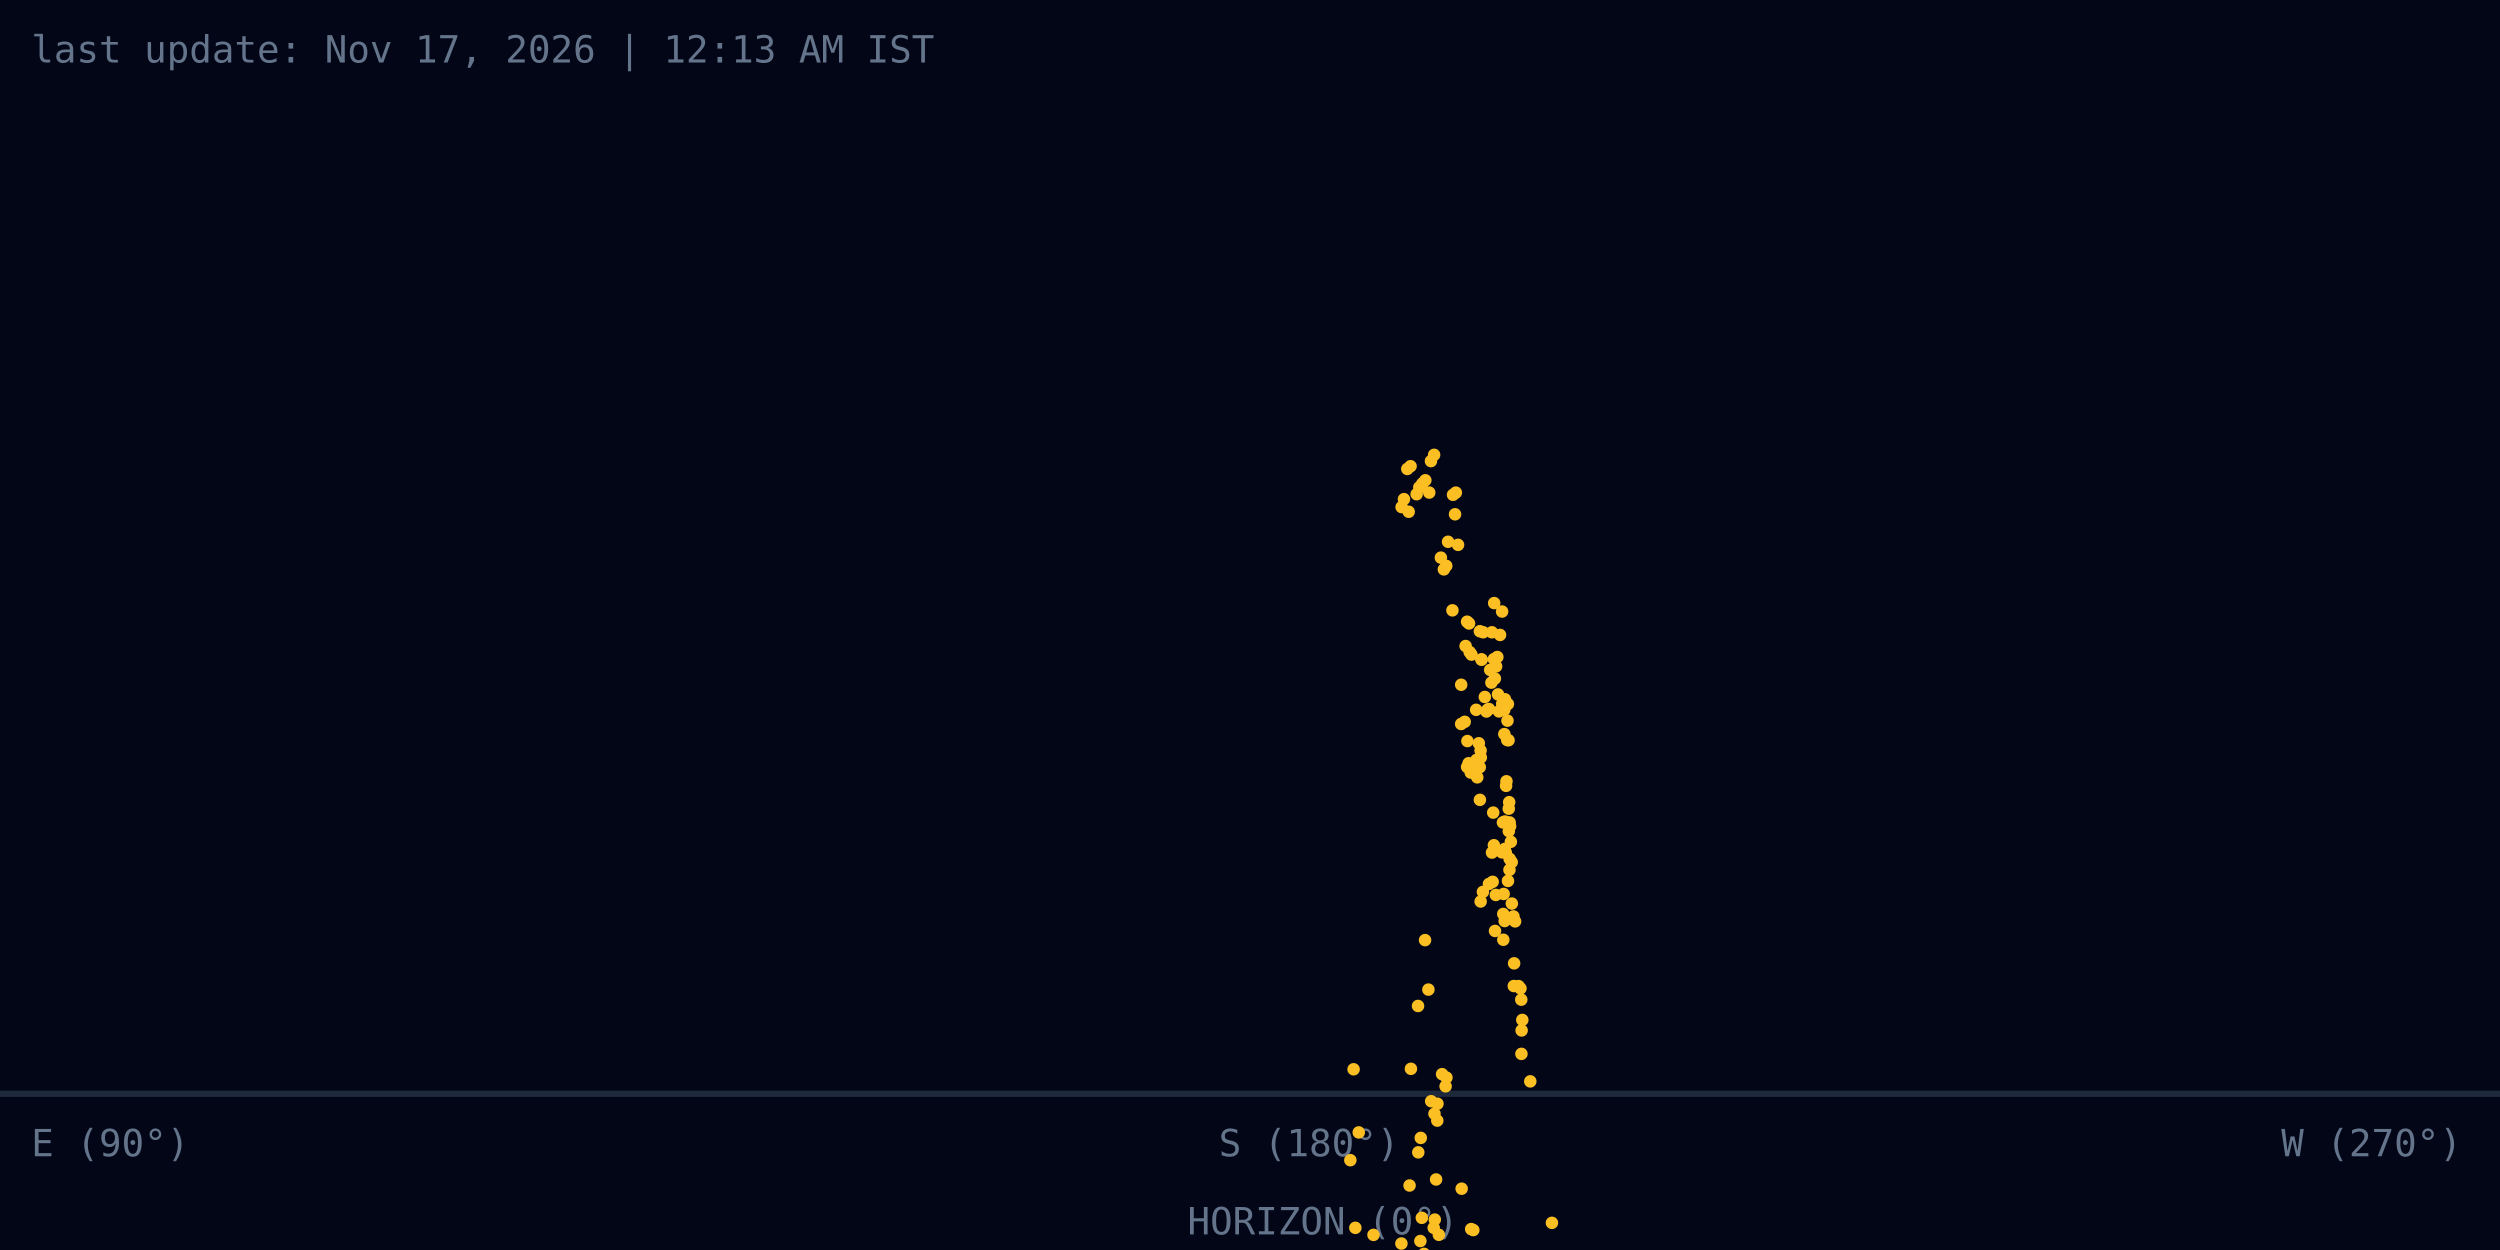
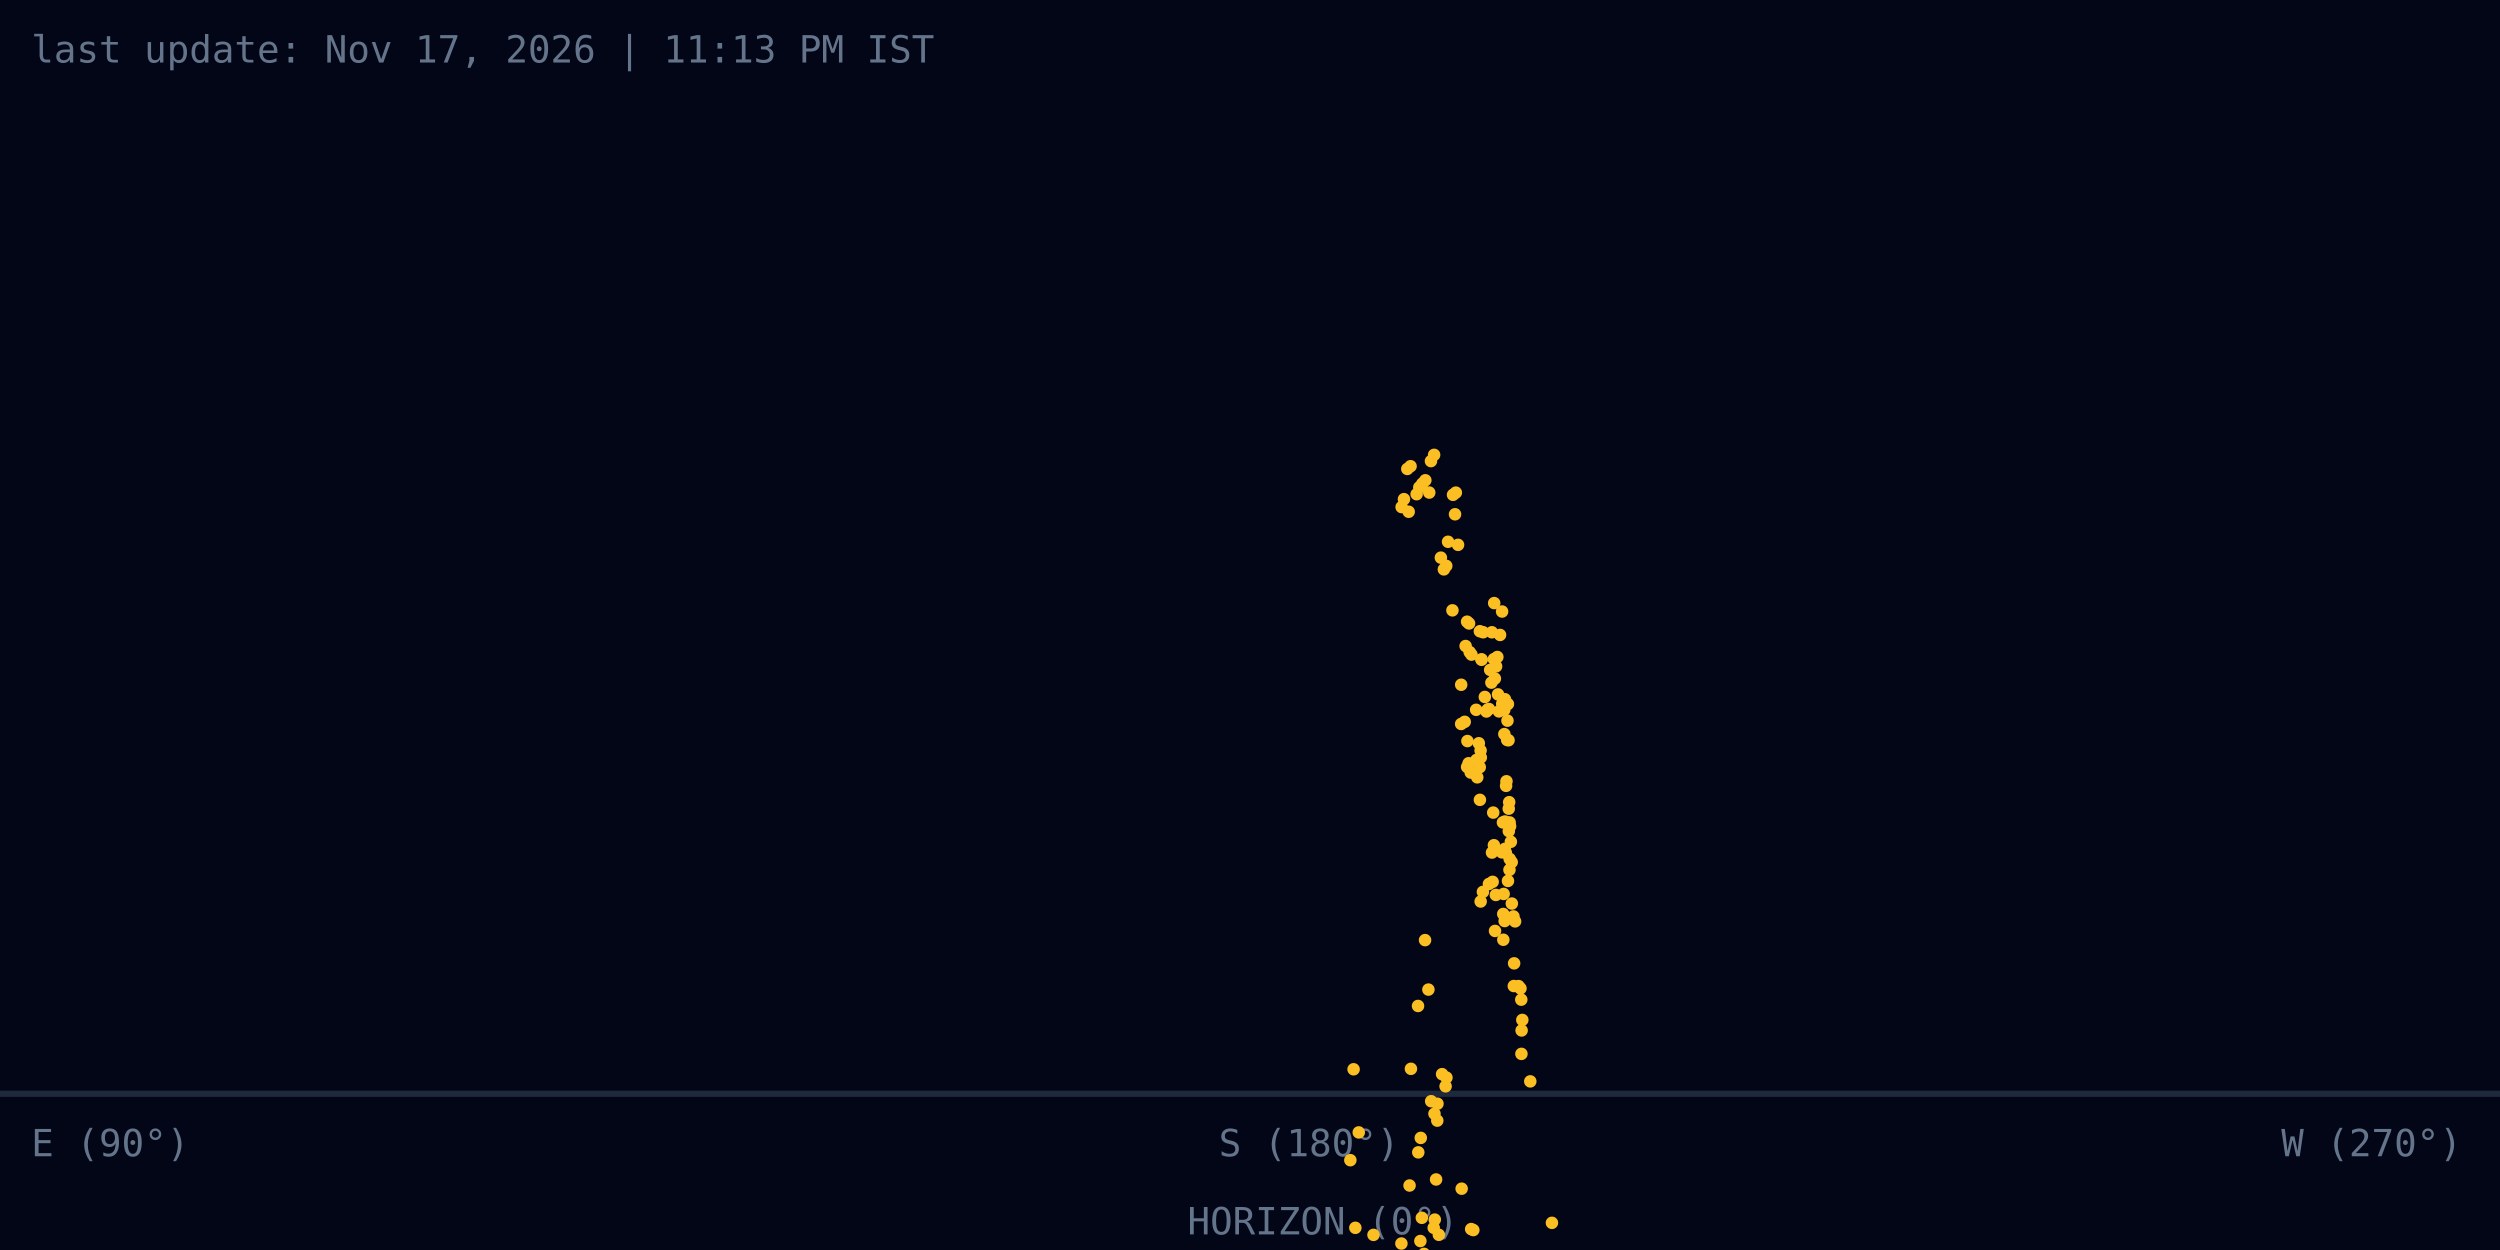
<svg xmlns="http://www.w3.org/2000/svg" width="800" height="400" viewBox="0 0 800 400">
  <rect width="800" height="400" fill="#020617" />
-   <text id="last-update" x="10" y="20" fill="#64748b" font-family="monospace">last update: Nov 17, 2026 | 12:13 AM IST</text>
+   <text id="last-update" x="10" y="20" fill="#64748b" font-family="monospace">last update: Nov 17, 2026 | 11:13 PM IST</text>
  <line x1="0" y1="350" x2="800" y2="350" stroke="#1e293b" stroke-width="2" />
  <text x="380" y="395" fill="#64748b" font-size="12" font-family="monospace">HORIZON (0°)</text>
  <text x="730" y="370" fill="#64748b" font-size="12" font-family="monospace">W (270°)</text>
  <text x="390" y="370" fill="#64748b" font-size="12" font-family="monospace">S (180°)</text>
  <text x="10" y="370" fill="#64748b" font-size="12" font-family="monospace">E (90°)</text>
  <g id="analemma-points">
    <circle cx=" 465.61" cy=" 164.57" r="2" fill="#fbbf24">
 </circle>
    <circle cx=" 467.57" cy=" 231.67" r="2" fill="#fbbf24">
 </circle>
    <circle cx=" 467.58" cy=" 219.12" r="2" fill="#fbbf24">
 </circle>
    <circle cx=" 468.71" cy=" 230.98" r="2" fill="#fbbf24">
 </circle>
    <circle cx=" 469.57" cy=" 237.14" r="2" fill="#fbbf24">
 </circle>
    <circle cx=" 469.00" cy=" 206.73" r="2" fill="#fbbf24">
 </circle>
    <circle cx=" 469.47" cy=" 198.94" r="2" fill="#fbbf24">
 </circle>
    <circle cx=" 470.10" cy=" 199.51" r="2" fill="#fbbf24">
 </circle>
    <circle cx=" 474.53" cy=" 285.41" r="2" fill="#fbbf24">
 </circle>
    <circle cx=" 472.47" cy=" 243.18" r="2" fill="#fbbf24">
 </circle>
    <circle cx=" 473.57" cy=" 255.95" r="2" fill="#fbbf24">
 </circle>
    <circle cx=" 473.22" cy=" 237.84" r="2" fill="#fbbf24">
 </circle>
    <circle cx=" 473.79" cy=" 240.17" r="2" fill="#fbbf24">
 </circle>
    <circle cx=" 473.56" cy=" 201.99" r="2" fill="#fbbf24">
 </circle>
    <circle cx=" 474.09" cy=" 210.99" r="2" fill="#fbbf24">
 </circle>
    <circle cx=" 478.41" cy=" 297.90" r="2" fill="#fbbf24">
 </circle>
    <circle cx=" 477.65" cy=" 282.19" r="2" fill="#fbbf24">
 </circle>
    <circle cx=" 477.44" cy=" 272.82" r="2" fill="#fbbf24">
 </circle>
    <circle cx=" 478.67" cy=" 286.38" r="2" fill="#fbbf24">
 </circle>
    <circle cx=" 478.05" cy=" 270.47" r="2" fill="#fbbf24">
 </circle>
    <circle cx=" 476.85" cy=" 214.37" r="2" fill="#fbbf24">
 </circle>
    <circle cx=" 477.25" cy=" 218.44" r="2" fill="#fbbf24">
 </circle>
    <circle cx=" 481.06" cy=" 300.72" r="2" fill="#fbbf24">
 </circle>
    <circle cx=" 481.04" cy=" 292.47" r="2" fill="#fbbf24">
 </circle>
    <circle cx=" 481.49" cy=" 294.73" r="2" fill="#fbbf24">
 </circle>
    <circle cx=" 481.17" cy=" 286.06" r="2" fill="#fbbf24">
 </circle>
    <circle cx=" 479.37" cy=" 222.21" r="2" fill="#fbbf24">
 </circle>
    <circle cx=" 479.67" cy=" 227.65" r="2" fill="#fbbf24">
 </circle>
    <circle cx=" 498.29" cy=" 411.31" r="2" fill="#fbbf24">
 </circle>
    <circle cx=" 498.34" cy=" 411.53" r="2" fill="#fbbf24">
 </circle>
    <circle cx=" 484.42" cy=" 315.53" r="2" fill="#fbbf24">
 </circle>
    <circle cx=" 486.86" cy=" 337.24" r="2" fill="#fbbf24">
 </circle>
    <circle cx=" 481.87" cy=" 272.88" r="2" fill="#fbbf24">
 </circle>
    <circle cx=" 482.55" cy=" 281.90" r="2" fill="#fbbf24">
 </circle>
    <circle cx=" 481.19" cy=" 226.61" r="2" fill="#fbbf24">
 </circle>
    <circle cx=" 481.39" cy=" 234.91" r="2" fill="#fbbf24">
 </circle>
    <circle cx=" 486.92" cy=" 329.74" r="2" fill="#fbbf24">
 </circle>
    <circle cx=" 483.03" cy=" 278.36" r="2" fill="#fbbf24">
 </circle>
    <circle cx=" 483.79" cy=" 289.14" r="2" fill="#fbbf24">
 </circle>
    <circle cx=" 485.93" cy=" 315.55" r="2" fill="#fbbf24">
 </circle>
    <circle cx=" 484.30" cy=" 293.26" r="2" fill="#fbbf24">
 </circle>
    <circle cx=" 482.30" cy=" 236.80" r="2" fill="#fbbf24">
 </circle>
    <circle cx=" 482.80" cy=" 258.78" r="2" fill="#fbbf24">
 </circle>
    <circle cx=" 501.22" cy=" 413.90" r="2" fill="#fbbf24">
 </circle>
    <circle cx=" 489.69" cy=" 346.04" r="2" fill="#fbbf24">
 </circle>
    <circle cx=" 486.81" cy=" 319.89" r="2" fill="#fbbf24">
 </circle>
    <circle cx=" 484.83" cy=" 294.84" r="2" fill="#fbbf24">
 </circle>
    <circle cx=" 486.55" cy=" 316.29" r="2" fill="#fbbf24">
 </circle>
    <circle cx=" 482.73" cy=" 236.88" r="2" fill="#fbbf24">
 </circle>
    <circle cx=" 483.48" cy=" 269.37" r="2" fill="#fbbf24">
 </circle>
    <circle cx=" 496.62" cy=" 391.31" r="2" fill="#fbbf24">
 </circle>
    <circle cx=" 483.75" cy=" 275.90" r="2" fill="#fbbf24">
 </circle>
    <circle cx=" 483.23" cy=" 264.40" r="2" fill="#fbbf24">
 </circle>
    <circle cx=" 482.94" cy=" 256.70" r="2" fill="#fbbf24">
 </circle>
    <circle cx=" 483.08" cy=" 263.17" r="2" fill="#fbbf24">
 </circle>
    <circle cx=" 482.53" cy=" 225.29" r="2" fill="#fbbf24">
 </circle>
    <circle cx=" 482.39" cy=" 230.61" r="2" fill="#fbbf24">
 </circle>
    <circle cx=" 487.14" cy=" 326.38" r="2" fill="#fbbf24">
 </circle>
    <circle cx=" 482.82" cy=" 265.96" r="2" fill="#fbbf24">
 </circle>
    <circle cx=" 483.09" cy=" 274.84" r="2" fill="#fbbf24">
 </circle>
    <circle cx=" 482.07" cy=" 250.01" r="2" fill="#fbbf24">
 </circle>
    <circle cx=" 481.95" cy=" 251.47" r="2" fill="#fbbf24">
 </circle>
    <circle cx=" 481.58" cy=" 223.76" r="2" fill="#fbbf24">
 </circle>
    <circle cx=" 481.36" cy=" 227.15" r="2" fill="#fbbf24">
 </circle>
    <circle cx=" 484.52" cy=" 308.27" r="2" fill="#fbbf24">
 </circle>
    <circle cx=" 481.59" cy=" 262.88" r="2" fill="#fbbf24">
 </circle>
    <circle cx=" 480.71" cy=" 225.23" r="2" fill="#fbbf24">
 </circle>
    <circle cx=" 481.54" cy=" 271.65" r="2" fill="#fbbf24">
 </circle>
    <circle cx=" 480.94" cy=" 263.18" r="2" fill="#fbbf24">
 </circle>
    <circle cx=" 480.67" cy=" 195.69" r="2" fill="#fbbf24">
 </circle>
    <circle cx=" 480.02" cy=" 203.18" r="2" fill="#fbbf24">
 </circle>
    <circle cx=" 480.62" cy=" 272.75" r="2" fill="#fbbf24">
 </circle>
    <circle cx=" 479.15" cy=" 210.24" r="2" fill="#fbbf24">
 </circle>
    <circle cx=" 478.75" cy=" 213.23" r="2" fill="#fbbf24">
 </circle>
    <circle cx=" 478.36" cy=" 217.14" r="2" fill="#fbbf24">
 </circle>
    <circle cx=" 478.05" cy=" 210.91" r="2" fill="#fbbf24">
 </circle>
    <circle cx=" 478.14" cy=" 192.99" r="2" fill="#fbbf24">
 </circle>
    <circle cx=" 477.41" cy=" 202.33" r="2" fill="#fbbf24">
 </circle>
    <circle cx=" 477.83" cy=" 260.03" r="2" fill="#fbbf24">
 </circle>
    <circle cx=" 476.48" cy=" 226.89" r="2" fill="#fbbf24">
 </circle>
    <circle cx=" 476.07" cy=" 227.06" r="2" fill="#fbbf24">
 </circle>
    <circle cx=" 475.66" cy=" 227.68" r="2" fill="#fbbf24">
 </circle>
    <circle cx=" 475.15" cy=" 223.03" r="2" fill="#fbbf24">
 </circle>
    <circle cx=" 474.61" cy=" 202.32" r="2" fill="#fbbf24">
 </circle>
    <circle cx=" 474.09" cy=" 211.11" r="2" fill="#fbbf24">
 </circle>
    <circle cx=" 476.46" cy=" 282.87" r="2" fill="#fbbf24">
 </circle>
    <circle cx=" 473.86" cy=" 242.39" r="2" fill="#fbbf24">
 </circle>
    <circle cx=" 473.52" cy=" 245.50" r="2" fill="#fbbf24">
 </circle>
    <circle cx=" 472.37" cy=" 227.14" r="2" fill="#fbbf24">
 </circle>
    <circle cx=" 472.72" cy=" 248.75" r="2" fill="#fbbf24">
 </circle>
    <circle cx=" 470.88" cy=" 209.48" r="2" fill="#fbbf24">
 </circle>
    <circle cx=" 470.29" cy=" 208.66" r="2" fill="#fbbf24">
 </circle>
    <circle cx=" 473.81" cy=" 288.48" r="2" fill="#fbbf24">
 </circle>
    <circle cx=" 470.64" cy=" 247.22" r="2" fill="#fbbf24">
 </circle>
    <circle cx=" 469.96" cy=" 244.24" r="2" fill="#fbbf24">
 </circle>
    <circle cx=" 469.48" cy=" 245.43" r="2" fill="#fbbf24">
 </circle>
    <circle cx=" 466.58" cy=" 174.35" r="2" fill="#fbbf24">
 </circle>
    <circle cx=" 465.87" cy=" 157.64" r="2" fill="#fbbf24">
 </circle>
    <circle cx=" 464.97" cy=" 158.34" r="2" fill="#fbbf24">
 </circle>
    <circle cx=" 464.78" cy=" 195.31" r="2" fill="#fbbf24">
 </circle>
    <circle cx=" 463.38" cy=" 173.37" r="2" fill="#fbbf24">
 </circle>
    <circle cx=" 462.80" cy=" 181.08" r="2" fill="#fbbf24">
 </circle>
    <circle cx=" 462.04" cy=" 182.20" r="2" fill="#fbbf24">
 </circle>
    <circle cx=" 461.08" cy=" 178.45" r="2" fill="#fbbf24">
 </circle>
    <circle cx=" 458.92" cy=" 145.55" r="2" fill="#fbbf24">
 </circle>
    <circle cx=" 457.91" cy=" 147.55" r="2" fill="#fbbf24">
 </circle>
    <circle cx=" 457.36" cy=" 157.62" r="2" fill="#fbbf24">
 </circle>
    <circle cx=" 456.11" cy=" 153.69" r="2" fill="#fbbf24">
 </circle>
    <circle cx=" 455.13" cy=" 154.77" r="2" fill="#fbbf24">
 </circle>
    <circle cx=" 454.18" cy=" 155.94" r="2" fill="#fbbf24">
 </circle>
    <circle cx=" 453.32" cy=" 158.14" r="2" fill="#fbbf24">
 </circle>
    <circle cx=" 451.38" cy=" 149.19" r="2" fill="#fbbf24">
 </circle>
    <circle cx=" 450.34" cy=" 150.06" r="2" fill="#fbbf24">
 </circle>
    <circle cx=" 450.78" cy=" 163.76" r="2" fill="#fbbf24">
 </circle>
    <circle cx=" 449.27" cy=" 159.73" r="2" fill="#fbbf24">
 </circle>
    <circle cx=" 448.52" cy=" 162.26" r="2" fill="#fbbf24">
 </circle>
    <circle cx=" 20.26" cy=" 571.97" r="2" fill="#fbbf24">
 </circle>
    <circle cx=" 74.33" cy=" 546.37" r="2" fill="#fbbf24">
 </circle>
    <circle cx=" 471.46" cy=" 393.62" r="2" fill="#fbbf24">
 </circle>
    <circle cx=" 470.78" cy=" 393.31" r="2" fill="#fbbf24">
 </circle>
    <circle cx=" 495.37" cy=" 503.27" r="2" fill="#fbbf24">
 </circle>
    <circle cx=" 467.73" cy=" 380.38" r="2" fill="#fbbf24">
 </circle>
    <circle cx=" 462.86" cy=" 344.83" r="2" fill="#fbbf24">
 </circle>
    <circle cx=" 462.59" cy=" 347.62" r="2" fill="#fbbf24">
 </circle>
    <circle cx=" 461.47" cy=" 343.73" r="2" fill="#fbbf24">
 </circle>
    <circle cx=" 456.02" cy=" 300.84" r="2" fill="#fbbf24">
 </circle>
    <circle cx=" 457.09" cy=" 316.67" r="2" fill="#fbbf24">
 </circle>
    <circle cx=" 469.47" cy=" 420.03" r="2" fill="#fbbf24">
 </circle>
    <circle cx=" 459.99" cy=" 353.19" r="2" fill="#fbbf24">
 </circle>
    <circle cx=" 459.93" cy=" 358.60" r="2" fill="#fbbf24">
 </circle>
    <circle cx=" 459.03" cy=" 356.39" r="2" fill="#fbbf24">
 </circle>
    <circle cx=" 457.98" cy=" 352.39" r="2" fill="#fbbf24">
 </circle>
    <circle cx=" 453.77" cy=" 321.91" r="2" fill="#fbbf24">
 </circle>
    <circle cx=" 459.55" cy=" 377.43" r="2" fill="#fbbf24">
 </circle>
    <circle cx=" 471.53" cy=" 461.85" r="2" fill="#fbbf24">
 </circle>
    <circle cx=" 460.43" cy=" 395.14" r="2" fill="#fbbf24">
 </circle>
    <circle cx=" 459.13" cy=" 390.27" r="2" fill="#fbbf24">
 </circle>
    <circle cx=" 458.79" cy=" 392.90" r="2" fill="#fbbf24">
 </circle>
    <circle cx=" 454.65" cy=" 364.13" r="2" fill="#fbbf24">
 </circle>
    <circle cx=" 451.50" cy=" 342.02" r="2" fill="#fbbf24">
 </circle>
    <circle cx=" 453.85" cy=" 368.75" r="2" fill="#fbbf24">
 </circle>
    <circle cx=" 467.51" cy=" 471.07" r="2" fill="#fbbf24">
 </circle>
    <circle cx=" 454.99" cy=" 389.70" r="2" fill="#fbbf24">
 </circle>
    <circle cx=" 455.71" cy=" 401.24" r="2" fill="#fbbf24">
 </circle>
    <circle cx=" 454.52" cy=" 397.13" r="2" fill="#fbbf24">
 </circle>
    <circle cx=" 455.98" cy=" 414.56" r="2" fill="#fbbf24">
 </circle>
    <circle cx=" 451.06" cy=" 379.36" r="2" fill="#fbbf24">
 </circle>
    <circle cx=" 455.70" cy=" 423.59" r="2" fill="#fbbf24">
 </circle>
    <circle cx=" 482.79" cy=" 553.38" r="2" fill="#fbbf24">
 </circle>
    <circle cx=" 459.54" cy=" 468.02" r="2" fill="#fbbf24">
 </circle>
    <circle cx=" 462.80" cy=" 493.17" r="2" fill="#fbbf24">
 </circle>
    <circle cx=" 456.72" cy=" 459.61" r="2" fill="#fbbf24">
 </circle>
    <circle cx=" 448.45" cy=" 397.93" r="2" fill="#fbbf24">
 </circle>
    <circle cx=" 451.44" cy=" 429.90" r="2" fill="#fbbf24">
 </circle>
    <circle cx=" 483.33" cy=" 577.31" r="2" fill="#fbbf24">
 </circle>
    <circle cx=" 457.19" cy=" 485.98" r="2" fill="#fbbf24">
 </circle>
    <circle cx=" 458.77" cy=" 501.95" r="2" fill="#fbbf24">
 </circle>
    <circle cx=" 458.66" cy=" 507.06" r="2" fill="#fbbf24">
 </circle>
    <circle cx=" 455.29" cy=" 490.82" r="2" fill="#fbbf24">
 </circle>
    <circle cx=" 449.40" cy=" 450.08" r="2" fill="#fbbf24">
 </circle>
    <circle cx=" 451.11" cy=" 471.34" r="2" fill="#fbbf24">
 </circle>
    <circle cx=" 507.92" cy=" 618.72" r="2" fill="#fbbf24">
 </circle>
    <circle cx=" 457.53" cy=" 530.58" r="2" fill="#fbbf24">
 </circle>
    <circle cx=" 443.32" cy=" 419.49" r="2" fill="#fbbf24">
 </circle>
    <circle cx=" 441.09" cy=" 404.11" r="2" fill="#fbbf24">
 </circle>
    <circle cx=" 439.52" cy=" 395.16" r="2" fill="#fbbf24">
 </circle>
    <circle cx=" 433.15" cy=" 342.17" r="2" fill="#fbbf24">
 </circle>
    <circle cx=" 434.80" cy=" 362.37" r="2" fill="#fbbf24">
 </circle>
    <circle cx=" 449.04" cy=" 512.18" r="2" fill="#fbbf24">
 </circle>
    <circle cx=" 438.74" cy=" 413.08" r="2" fill="#fbbf24">
 </circle>
    <circle cx=" 439.37" cy=" 426.64" r="2" fill="#fbbf24">
 </circle>
    <circle cx=" 438.60" cy=" 425.35" r="2" fill="#fbbf24">
 </circle>
    <circle cx=" 436.66" cy=" 411.17" r="2" fill="#fbbf24">
 </circle>
    <circle cx=" 432.11" cy=" 371.26" r="2" fill="#fbbf24">
 </circle>
    <circle cx=" 433.71" cy=" 392.90" r="2" fill="#fbbf24">
 </circle>
    <circle cx=" 441.39" cy=" 492.84" r="2" fill="#fbbf24">
 </circle>
    <circle cx=" 438.62" cy=" 465.26" r="2" fill="#fbbf24">
 </circle>
    <circle cx=" 439.66" cy=" 489.97" r="2" fill="#fbbf24">
 </circle>
    <circle cx=" 439.18" cy=" 494.15" r="2" fill="#fbbf24">
 </circle>
    <circle cx=" 437.86" cy=" 484.86" r="2" fill="#fbbf24">
 </circle>
    <circle cx=" 435.61" cy=" 460.36" r="2" fill="#fbbf24">
 </circle>
    <circle cx=" 436.98" cy=" 494.93" r="2" fill="#fbbf24">
 </circle>
    <circle cx=" 244.95" cy=" 642.55" r="2" fill="#fbbf24">
 </circle>
    <circle cx=" 436.88" cy=" 545.23" r="2" fill="#fbbf24">
 </circle>
    <circle cx=" 435.87" cy=" 548.03" r="2" fill="#fbbf24">
 </circle>
    <circle cx=" 434.67" cy=" 555.81" r="2" fill="#fbbf24">
 </circle>
    <circle cx=" 434.11" cy=" 529.21" r="2" fill="#fbbf24">
 </circle>
    <circle cx=" 432.10" cy=" 477.20" r="2" fill="#fbbf24">
 </circle>
    <circle cx=" 432.21" cy=" 499.93" r="2" fill="#fbbf24">
 </circle>
    <circle cx=" 207.02" cy=" 626.00" r="2" fill="#fbbf24">
 </circle>
    <circle cx=" 430.00" cy=" 549.91" r="2" fill="#fbbf24">
 </circle>
    <circle cx=" 429.36" cy=" 545.74" r="2" fill="#fbbf24">
 </circle>
    <circle cx=" 425.59" cy=" 570.57" r="2" fill="#fbbf24">
 </circle>
    <circle cx=" 426.75" cy=" 555.14" r="2" fill="#fbbf24">
 </circle>
    <circle cx=" 428.25" cy=" 489.25" r="2" fill="#fbbf24">
 </circle>
    <circle cx=" 427.62" cy=" 513.50" r="2" fill="#fbbf24">
 </circle>
    <circle cx=" 263.38" cy=" 629.03" r="2" fill="#fbbf24">
 </circle>
+     <circle cx=" 403.44" cy=" 604.42" r="2" fill="#fbbf24">
+  </circle>
  </g>
</svg>
